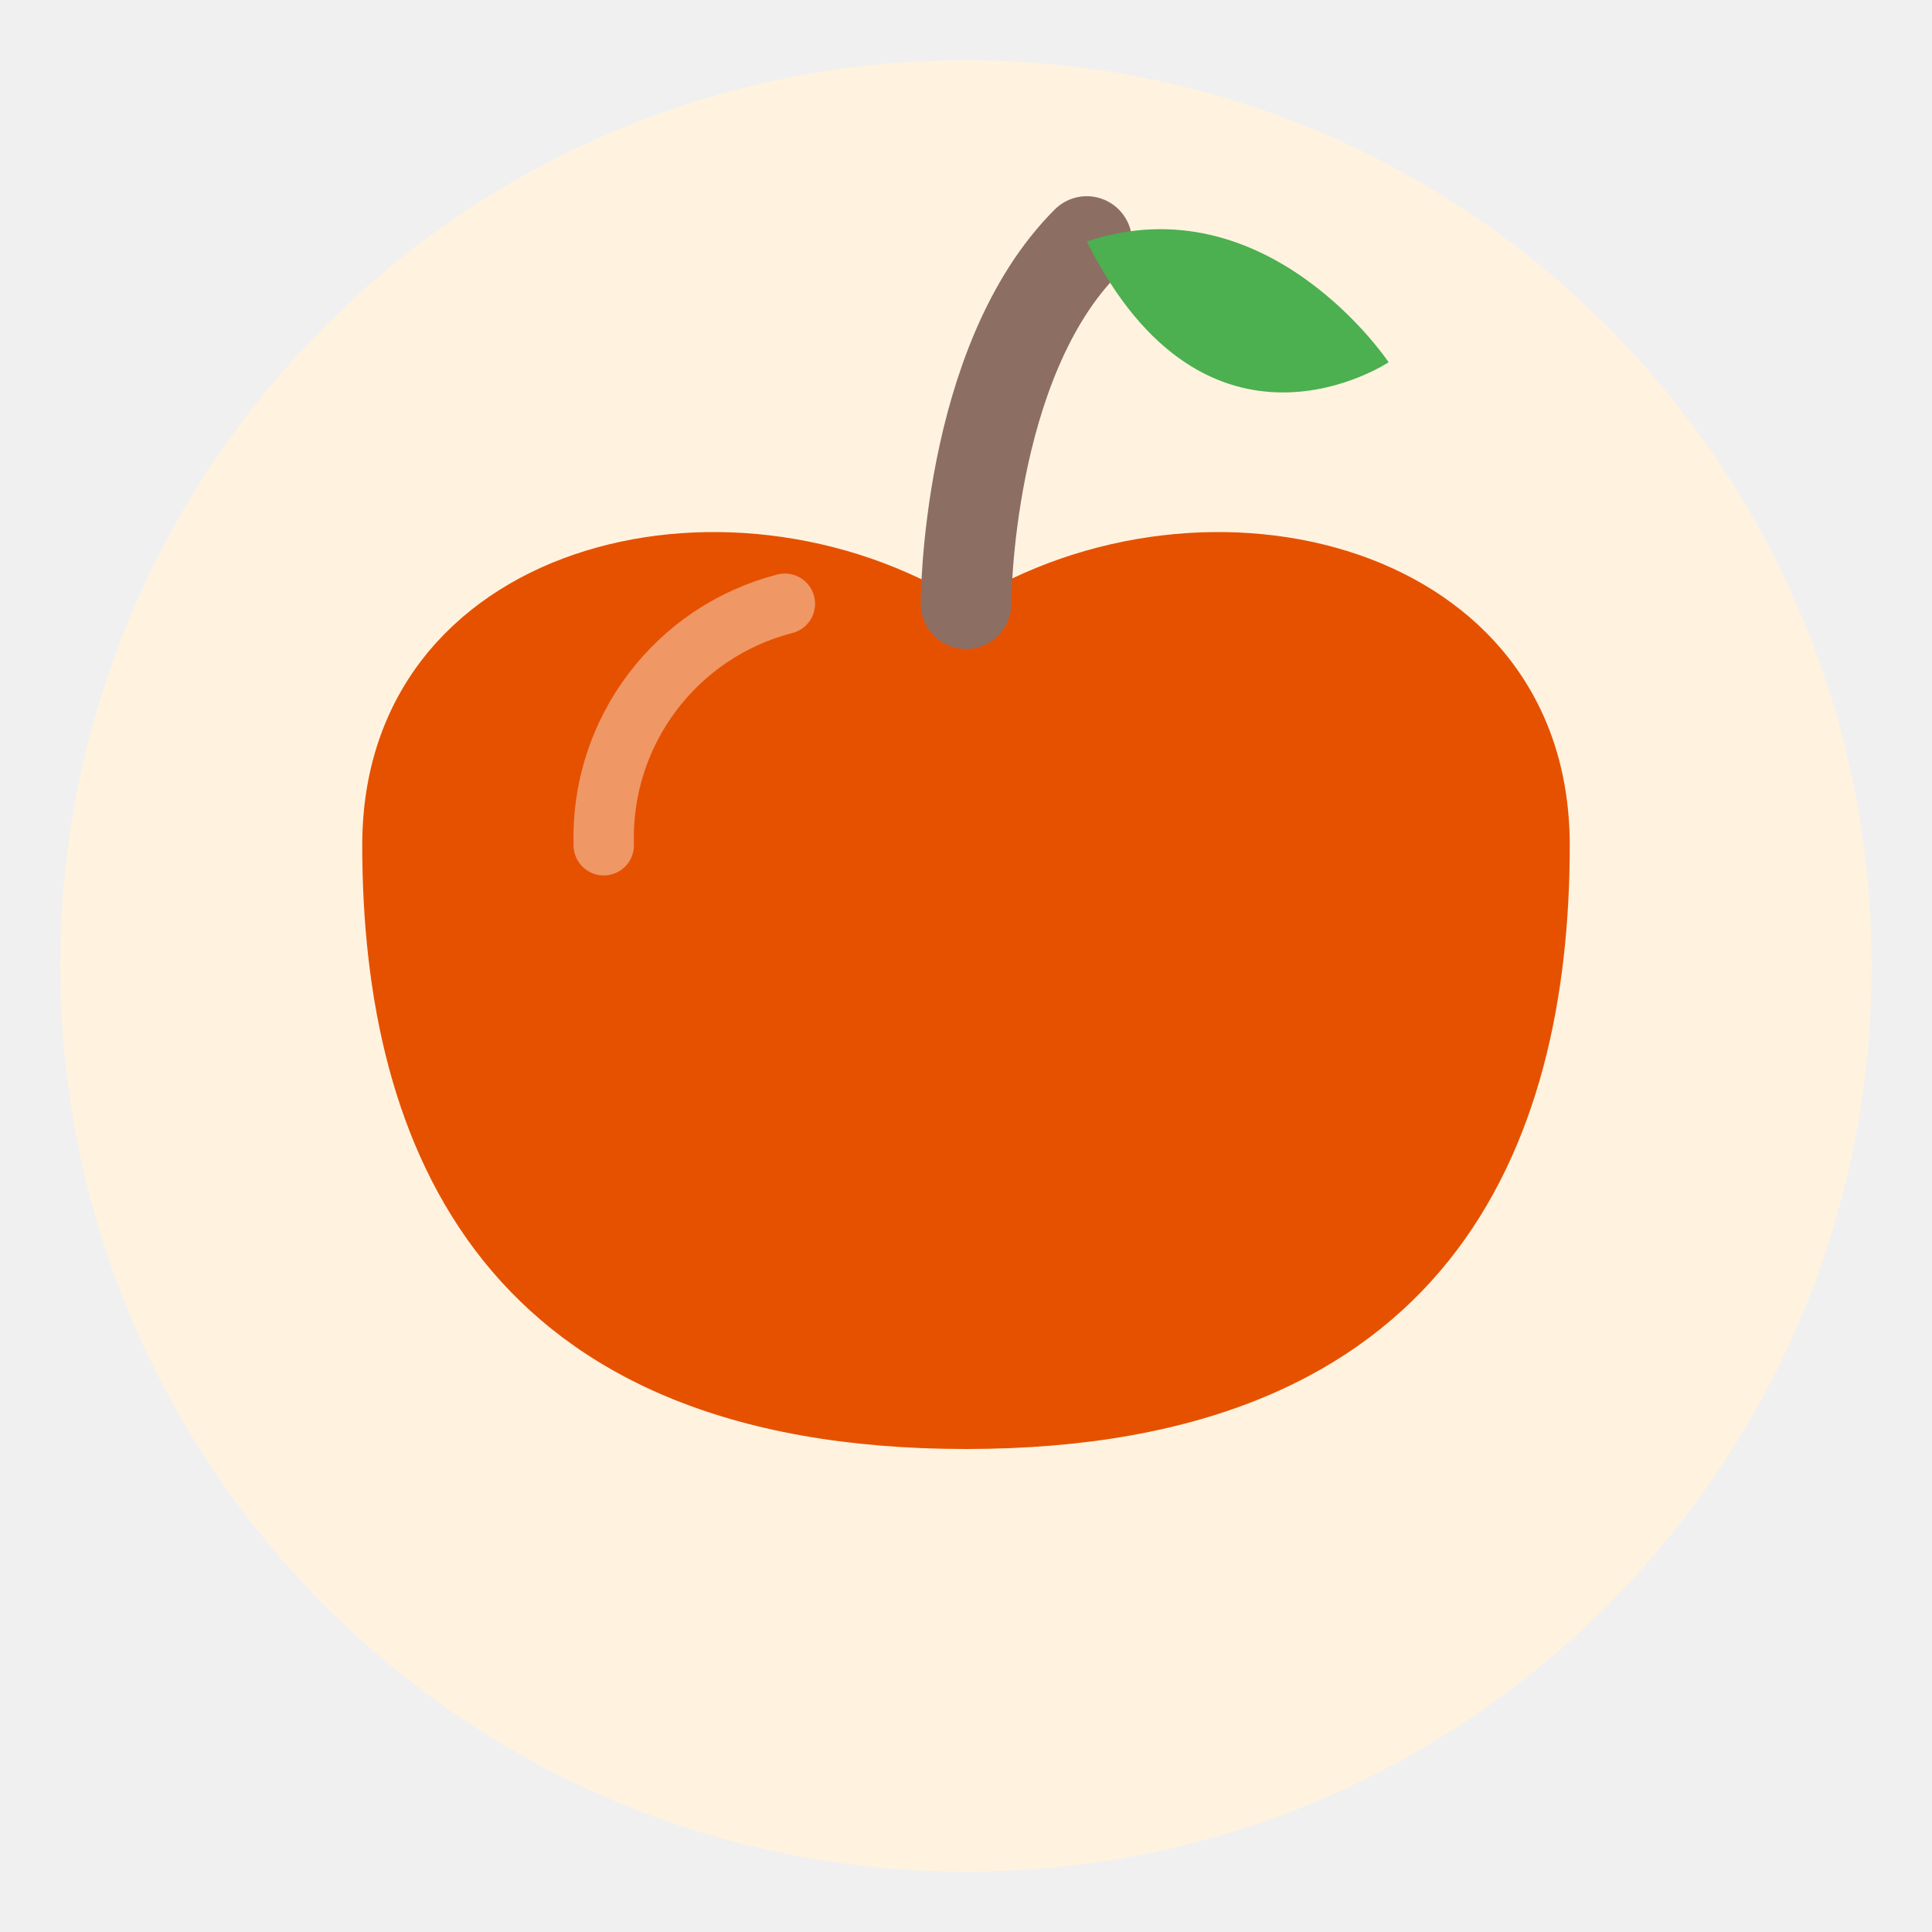
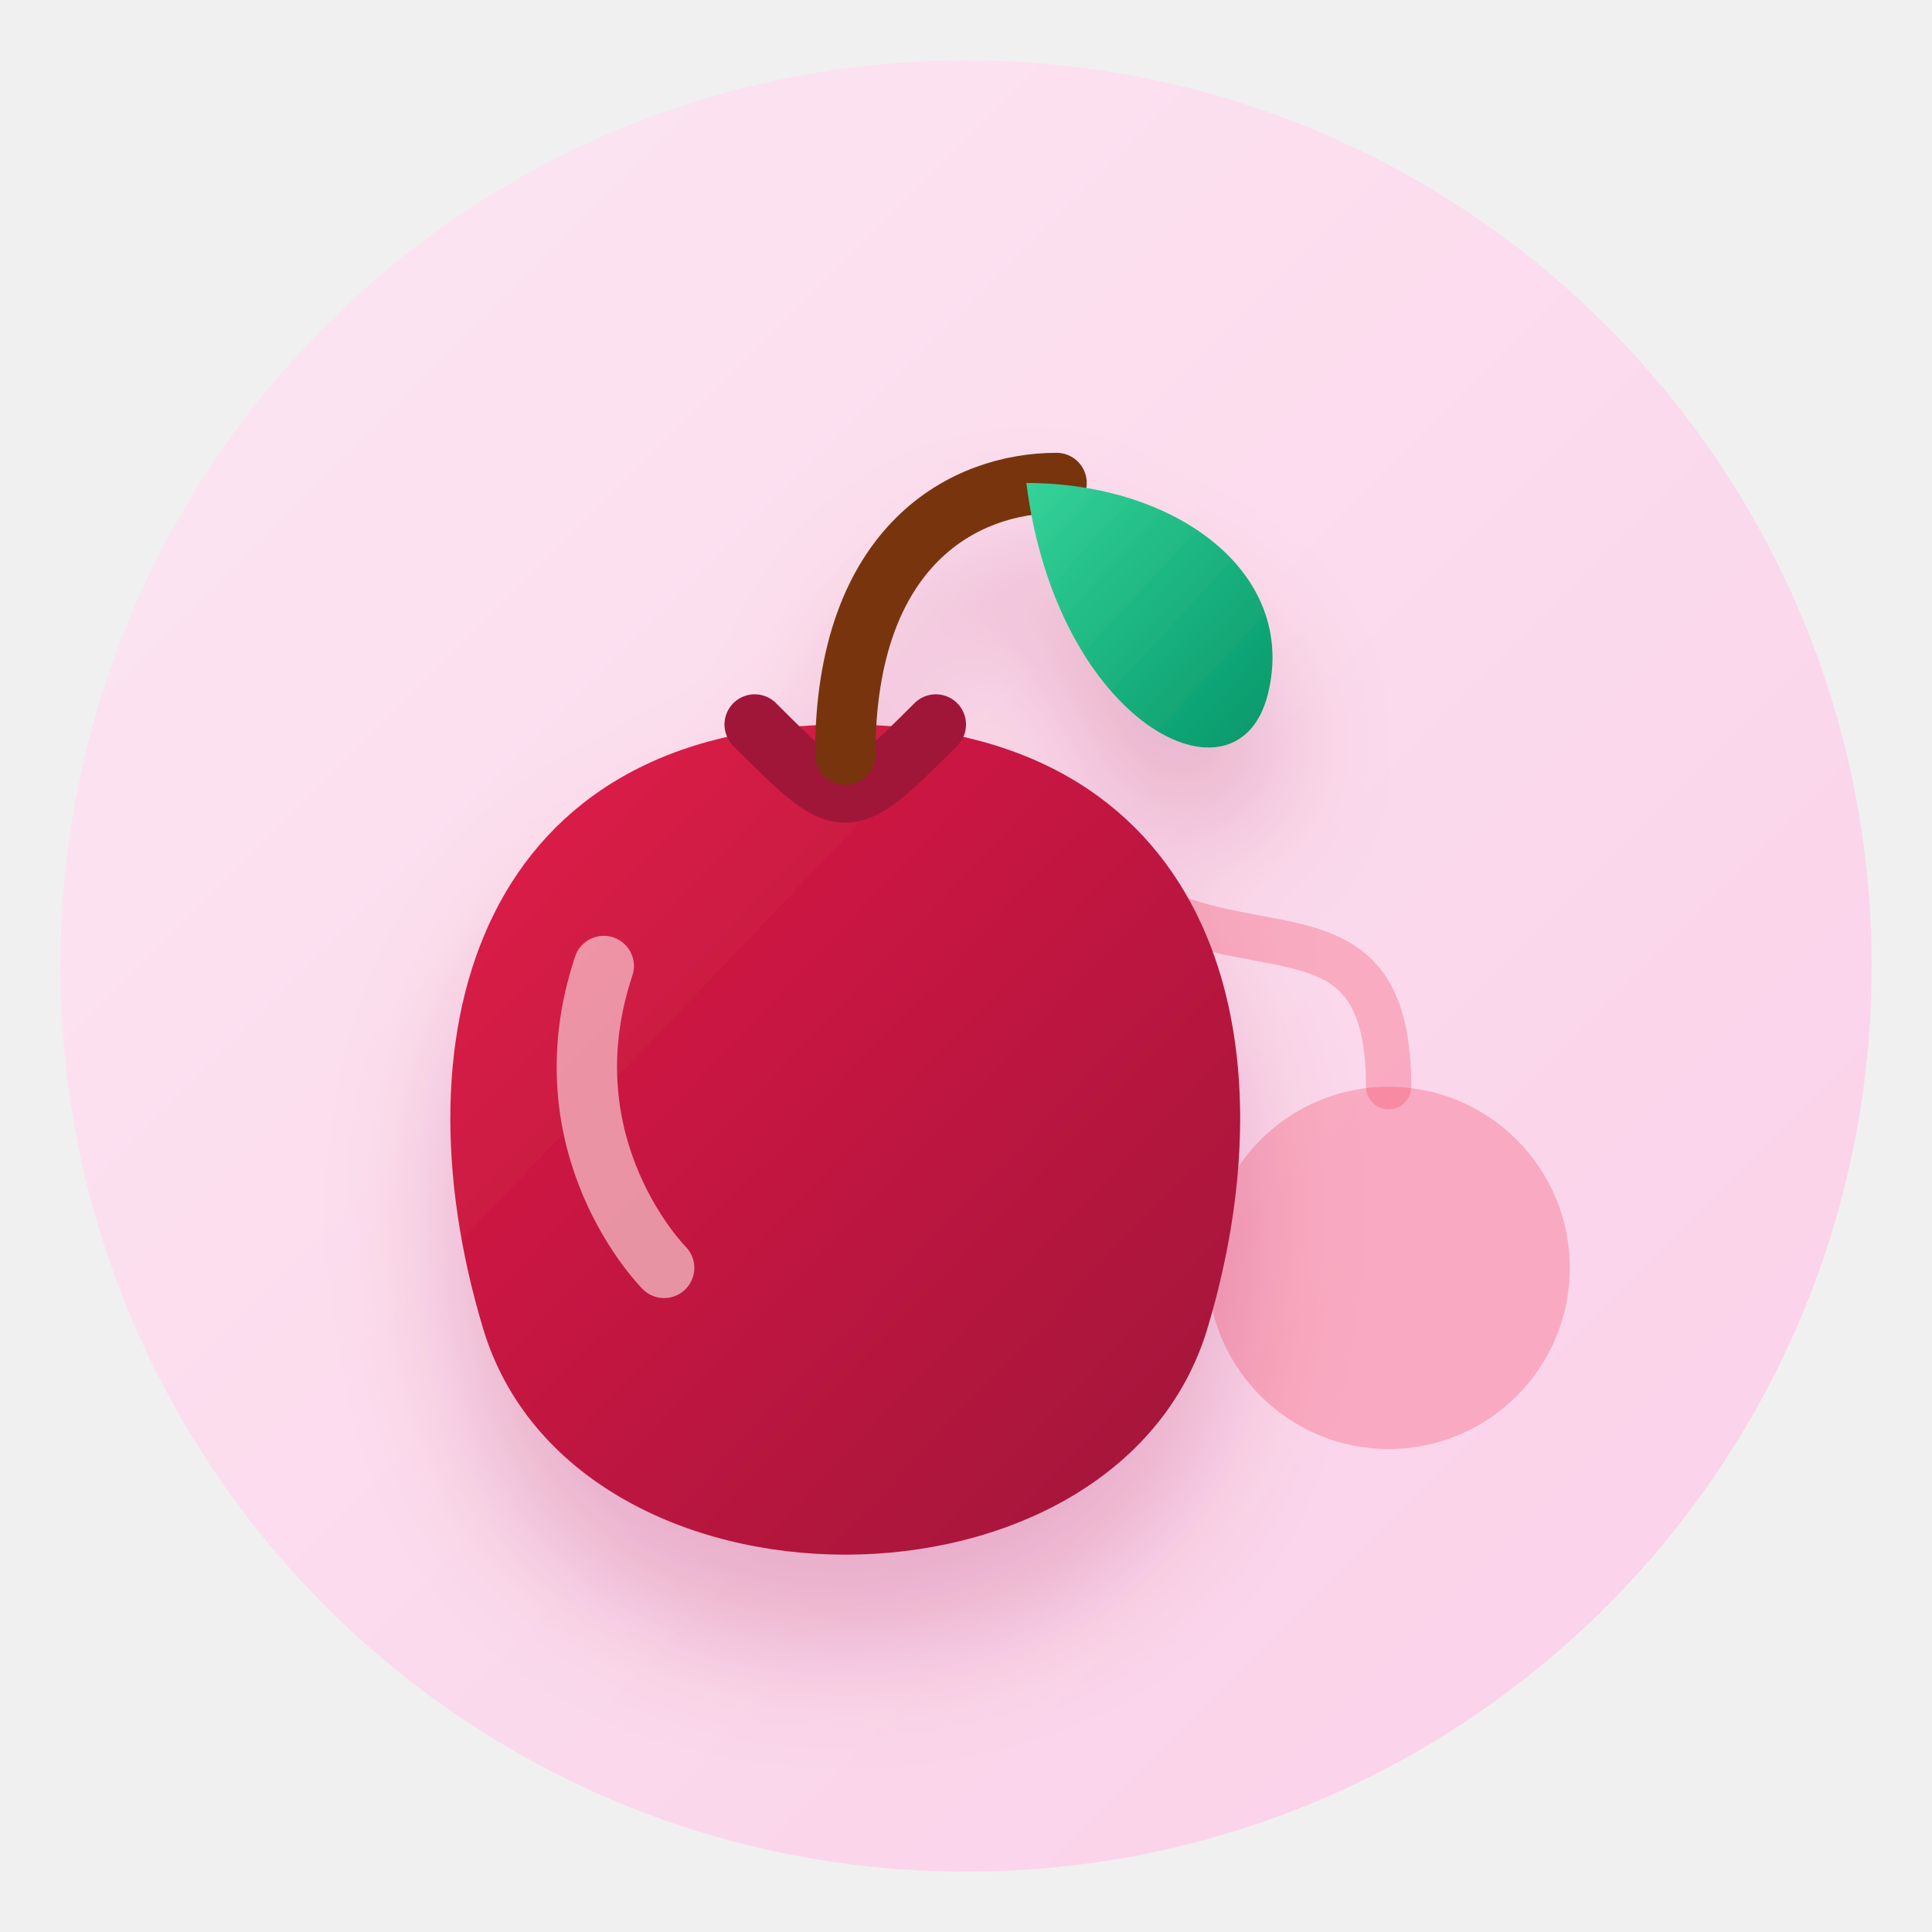
<svg xmlns="http://www.w3.org/2000/svg" viewBox="0 0 64 64" width="100%" height="100%">
-   <circle cx="32" cy="32" r="30" fill="#FFF3E0" />
-   <path d="M32,48 C16,48 12,38 12,28 C12,18 24,15 32,20 C40,15 52,18 52,28 C52,38 48,48 32,48 Z" fill="#E65100" />
-   <path d="M32,20 C32,20 32,12 36,8" fill="none" stroke="#8D6E63" stroke-width="3" stroke-linecap="round" />
-   <path d="M36,8 C42,6 46,12 46,12 C46,12 40,16 36,8 Z" fill="#4CAF50" />
-   <path d="M20,28 A8,8 0 0,1 26,20" fill="none" stroke="#FFFFFF" stroke-width="2" stroke-linecap="round" opacity="0.4" />
+   <defs>
+     <linearGradient id="bgGrad" x1="0%" y1="0%" x2="100%" y2="100%">
+       <stop offset="0%" stop-color="#FCE7F3" />
+       <stop offset="100%" stop-color="#FBCFE8" />
+     </linearGradient>
+     <linearGradient id="fruitGrad" x1="0%" y1="0%" x2="100%" y2="100%">
+       <stop offset="0%" stop-color="#E11D48" />
+       <stop offset="100%" stop-color="#9F1239" />
+     </linearGradient>
+     <linearGradient id="leafGrad" x1="0%" y1="0%" x2="100%" y2="100%">
+       <stop offset="0%" stop-color="#34D399" />
+       <stop offset="100%" stop-color="#059669" />
+     </linearGradient>
+   </defs>
+   <circle cx="32" cy="32" r="30" fill="url(#bgGrad)" />
+   <circle cx="46" cy="42" r="6" fill="#F43F5E" opacity="0.3" />
+   <path d="M 46,36 C 46,30 42,32 38,30" fill="none" stroke="#F43F5E" stroke-width="1.5" stroke-linecap="round" opacity="0.3" />
+   <g transform="translate(28, 34)" filter="drop-shadow(0px 3px 2px rgba(159, 18, 57, 0.2))">
+     <path d="M 0,-10 C -12,-10 -15,0 -12,10 C -9,20 9,20 12,10 C 15,0 12,-10 0,-10 Z" fill="url(#fruitGrad)" />
+     <path d="M -3,-10 C 0,-7 0,-7 3,-10" fill="none" stroke="#9F1239" stroke-width="2" stroke-linecap="round" />
+     <path d="M 0,-9 C 0,-16 4,-18 7,-18" fill="none" stroke="#78350F" stroke-width="2" stroke-linecap="round" />
+     <path d="M 6,-18 C 11,-18 15,-15 14,-11 C 13,-7 7,-10 6,-18 Z" fill="url(#leafGrad)" />
+     <path d="M -8,-2 C -10,4 -6,8 -6,8" fill="none" stroke="#FFE4E6" stroke-width="2" stroke-linecap="round" opacity="0.6" />
+   </g>
</svg>
